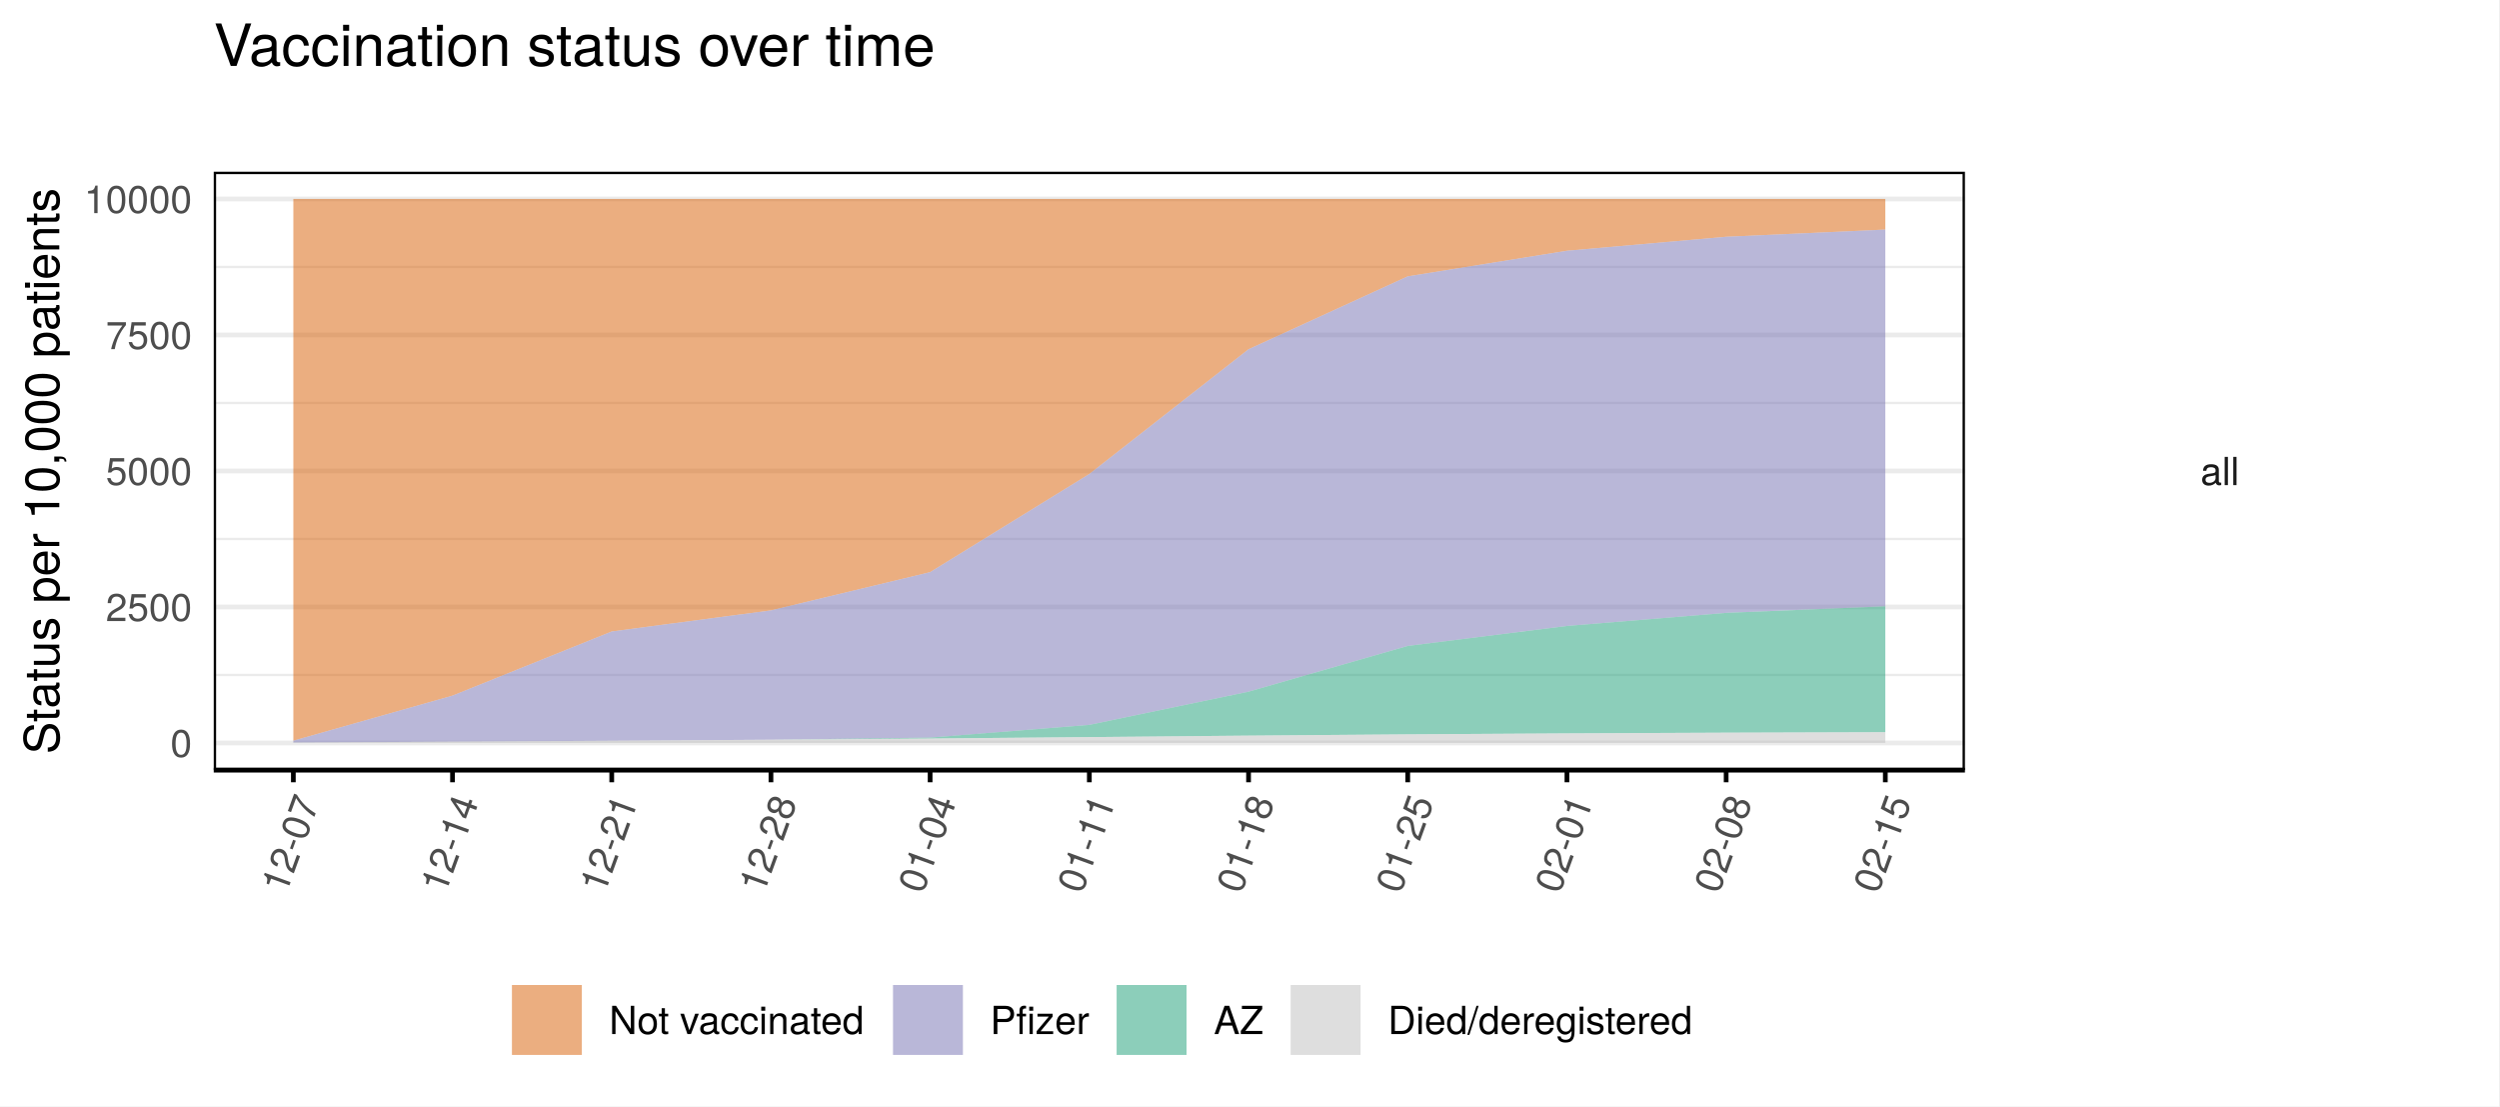
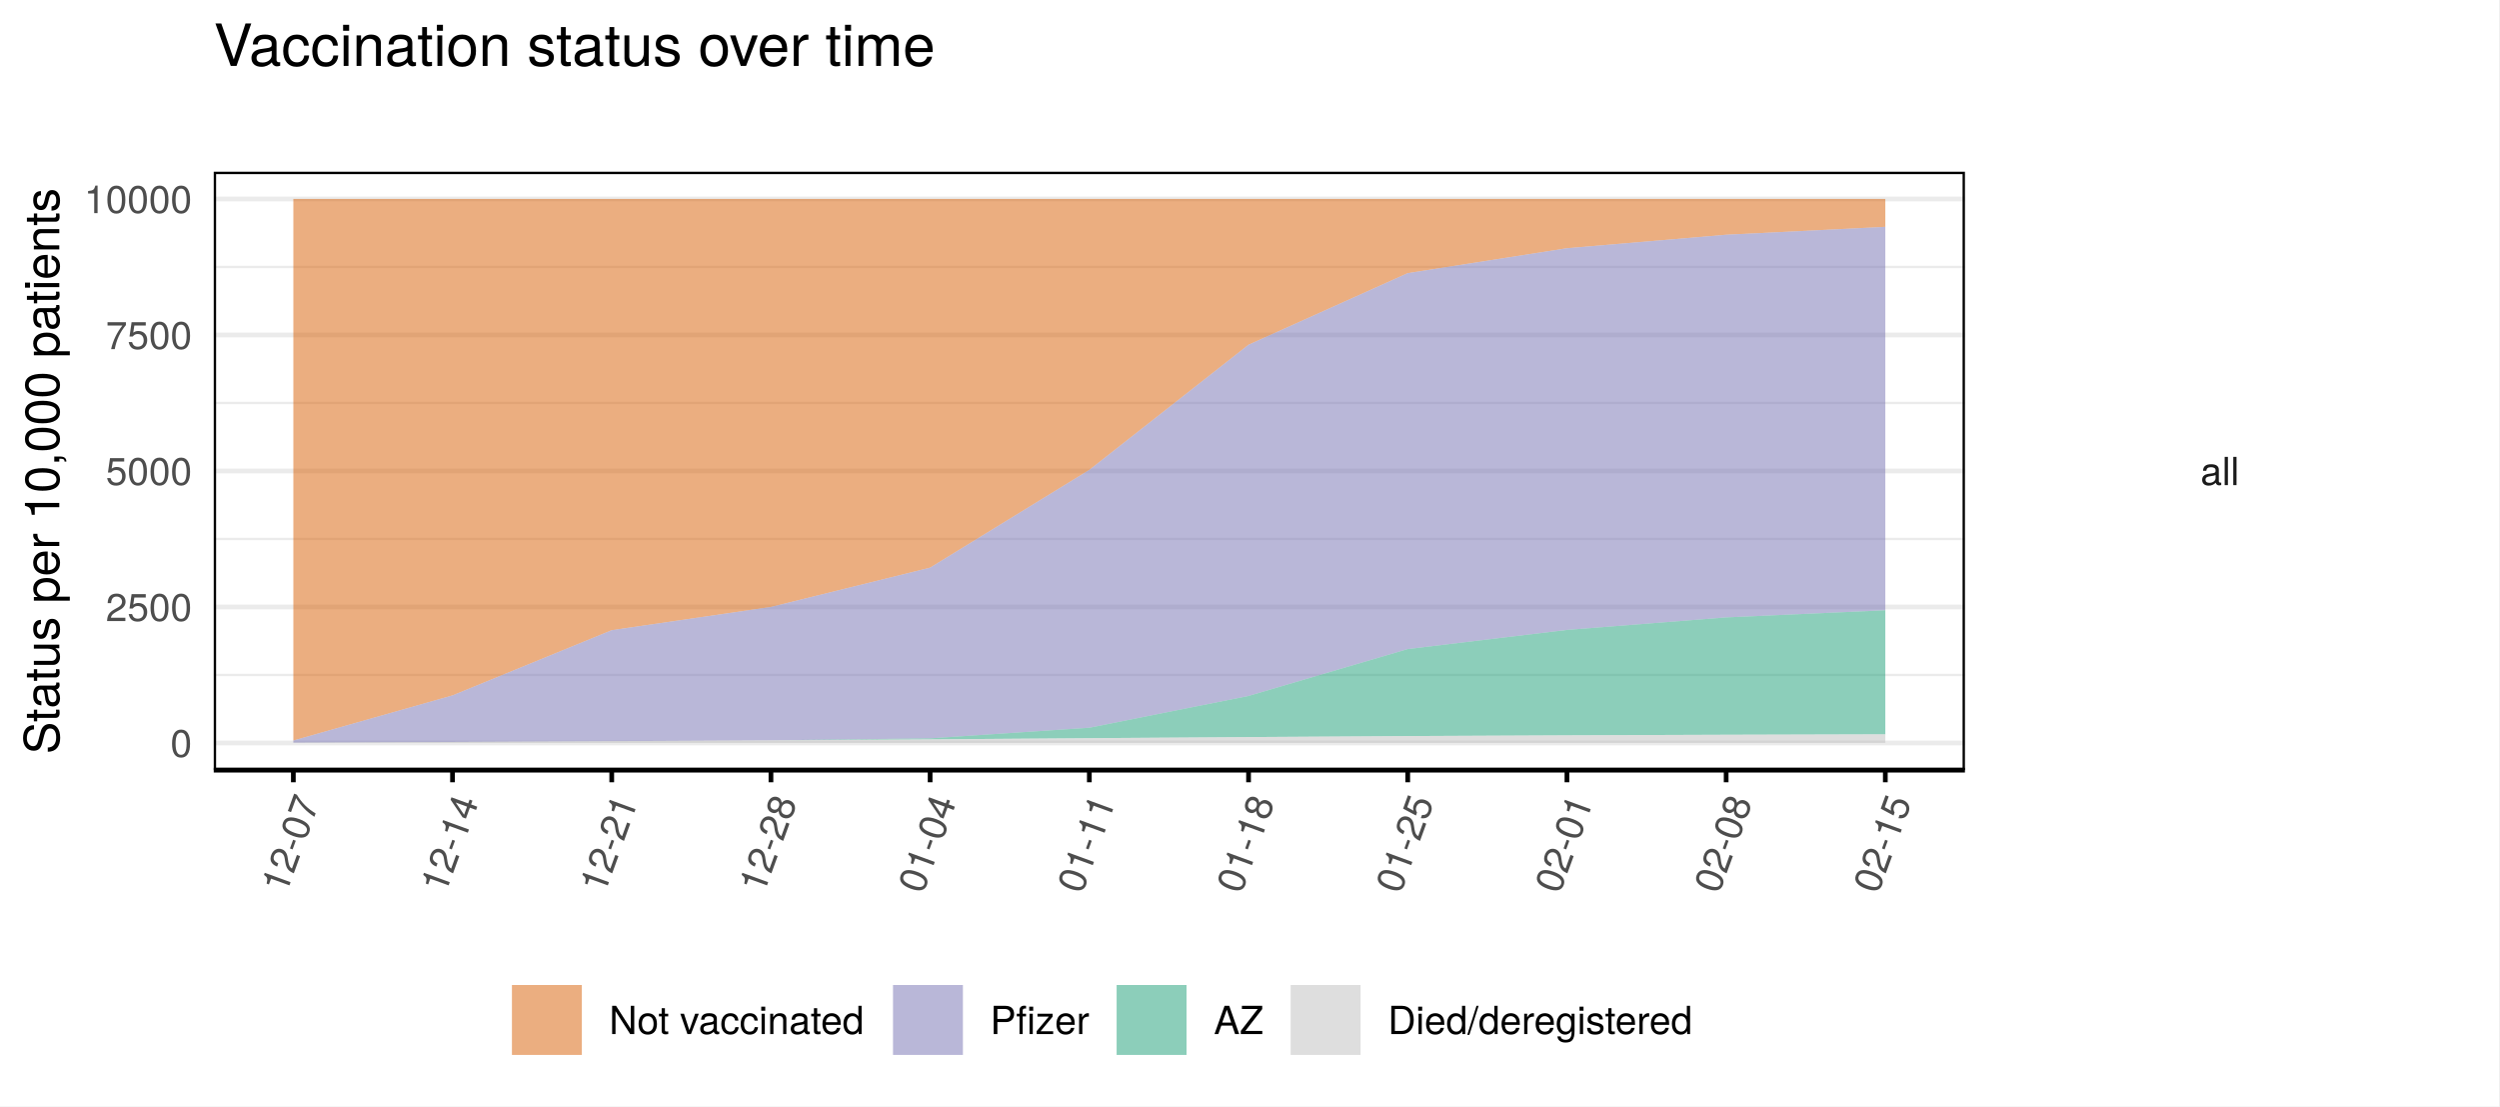
<svg xmlns="http://www.w3.org/2000/svg" viewBox="0 0 566.93 250.90">
  <defs>
    <style type="text/css">
    line, polyline, polygon, path, rect, circle {
      fill: none;
      stroke: #000000;
      stroke-linecap: round;
      stroke-linejoin: round;
      stroke-miterlimit: 10.00;
    }
  </style>
  </defs>
  <rect width="100%" height="100%" style="stroke: none; fill: #FFFFFF;" />
  <defs>
    <clipPath id="cpNDguNDl8NDQ1Ljc3fDE3NC42NXwzOC45NQ==">
      <rect x="48.49" y="38.95" width="397.28" height="135.70" />
    </clipPath>
  </defs>
  <polyline points="48.49,153.06 445.77,153.06 " style="stroke-width: 0.53; stroke: #EBEBEB; stroke-linecap: butt;" clip-path="url(#cpNDguNDl8NDQ1Ljc3fDE3NC42NXwzOC45NQ==)" />
  <polyline points="48.49,122.22 445.77,122.22 " style="stroke-width: 0.53; stroke: #EBEBEB; stroke-linecap: butt;" clip-path="url(#cpNDguNDl8NDQ1Ljc3fDE3NC42NXwzOC45NQ==)" />
  <polyline points="48.49,91.38 445.77,91.38 " style="stroke-width: 0.53; stroke: #EBEBEB; stroke-linecap: butt;" clip-path="url(#cpNDguNDl8NDQ1Ljc3fDE3NC42NXwzOC45NQ==)" />
  <polyline points="48.49,60.54 445.77,60.54 " style="stroke-width: 0.53; stroke: #EBEBEB; stroke-linecap: butt;" clip-path="url(#cpNDguNDl8NDQ1Ljc3fDE3NC42NXwzOC45NQ==)" />
  <polyline points="48.49,168.48 445.77,168.48 " style="stroke-width: 1.07; stroke: #EBEBEB; stroke-linecap: butt;" clip-path="url(#cpNDguNDl8NDQ1Ljc3fDE3NC42NXwzOC45NQ==)" />
  <polyline points="48.49,137.64 445.77,137.64 " style="stroke-width: 1.07; stroke: #EBEBEB; stroke-linecap: butt;" clip-path="url(#cpNDguNDl8NDQ1Ljc3fDE3NC42NXwzOC45NQ==)" />
  <polyline points="48.49,106.80 445.77,106.80 " style="stroke-width: 1.07; stroke: #EBEBEB; stroke-linecap: butt;" clip-path="url(#cpNDguNDl8NDQ1Ljc3fDE3NC42NXwzOC45NQ==)" />
  <polyline points="48.49,75.96 445.77,75.96 " style="stroke-width: 1.07; stroke: #EBEBEB; stroke-linecap: butt;" clip-path="url(#cpNDguNDl8NDQ1Ljc3fDE3NC42NXwzOC45NQ==)" />
  <polyline points="48.49,45.12 445.77,45.12 " style="stroke-width: 1.07; stroke: #EBEBEB; stroke-linecap: butt;" clip-path="url(#cpNDguNDl8NDQ1Ljc3fDE3NC42NXwzOC45NQ==)" />
-   <polygon points="66.55,45.12 102.66,45.12 138.78,45.12 174.90,45.12 211.01,45.12 247.13,45.12 283.25,45.12 319.36,45.12 355.48,45.12 391.60,45.12 427.71,45.12 427.71,52.06 391.60,53.69 355.48,56.86 319.36,62.67 283.25,79.20 247.13,107.49 211.01,129.75 174.90,138.42 138.78,143.20 102.66,157.75 66.55,167.97 " style="stroke-width: 0.00; stroke: none; fill: #D95F02; fill-opacity: 0.50;" clip-path="url(#cpNDguNDl8NDQ1Ljc3fDE3NC42NXwzOC45NQ==)" />
+   <polygon points="66.55,45.12 102.66,45.12 138.78,45.12 174.90,45.12 211.01,45.12 247.13,45.12 283.25,45.12 319.36,45.12 355.48,45.12 391.60,45.12 427.71,45.12 427.71,51.44 391.60,53.23 355.48,56.29 319.36,61.94 283.25,78.18 247.13,106.56 211.01,128.73 174.90,137.64 138.78,142.91 102.66,157.70 66.55,167.93 " style="stroke-width: 0.00; stroke: none; fill: #D95F02; fill-opacity: 0.50;" clip-path="url(#cpNDguNDl8NDQ1Ljc3fDE3NC42NXwzOC45NQ==)" />
  <polyline points="66.55,45.12 102.66,45.12 138.78,45.12 174.90,45.12 211.01,45.12 247.13,45.12 283.25,45.12 319.36,45.12 355.48,45.12 391.60,45.12 427.71,45.12 " style="stroke-width: 1.07; stroke: none;" clip-path="url(#cpNDguNDl8NDQ1Ljc3fDE3NC42NXwzOC45NQ==)" />
-   <polygon points="66.55,167.97 102.66,157.75 138.78,143.20 174.90,138.42 211.01,129.75 247.13,107.49 283.25,79.20 319.36,62.67 355.48,56.86 391.60,53.69 427.71,52.06 427.71,137.49 391.60,138.98 355.48,141.95 319.36,146.48 283.25,156.85 247.13,164.38 211.01,167.27 174.90,167.75 138.78,167.98 102.66,168.19 66.55,168.39 " style="stroke-width: 0.00; stroke: none; fill: #7570B3; fill-opacity: 0.50;" clip-path="url(#cpNDguNDl8NDQ1Ljc3fDE3NC42NXwzOC45NQ==)" />
-   <polyline points="66.55,167.97 102.66,157.75 138.78,143.20 174.90,138.42 211.01,129.75 247.13,107.49 283.25,79.20 319.36,62.67 355.48,56.86 391.60,53.69 427.71,52.06 " style="stroke-width: 1.07; stroke: none;" clip-path="url(#cpNDguNDl8NDQ1Ljc3fDE3NC42NXwzOC45NQ==)" />
-   <polygon points="66.55,168.39 102.66,168.19 138.78,167.98 174.90,167.75 211.01,167.27 247.13,164.38 283.25,156.85 319.36,146.48 355.48,141.95 391.60,138.98 427.71,137.49 427.71,166.04 391.60,166.15 355.48,166.31 319.36,166.53 283.25,166.82 247.13,167.15 211.01,167.48 174.90,167.75 138.78,167.98 102.66,168.19 66.55,168.39 " style="stroke-width: 0.00; stroke: none; fill: #1B9E77; fill-opacity: 0.50;" clip-path="url(#cpNDguNDl8NDQ1Ljc3fDE3NC42NXwzOC45NQ==)" />
-   <polyline points="66.55,168.39 102.66,168.19 138.78,167.98 174.90,167.75 211.01,167.27 247.13,164.38 283.25,156.85 319.36,146.48 355.48,141.95 391.60,138.98 427.71,137.49 " style="stroke-width: 1.07; stroke: none;" clip-path="url(#cpNDguNDl8NDQ1Ljc3fDE3NC42NXwzOC45NQ==)" />
-   <polygon points="66.55,168.39 102.66,168.19 138.78,167.98 174.90,167.75 211.01,167.48 247.13,167.15 283.25,166.82 319.36,166.53 355.48,166.31 391.60,166.15 427.71,166.04 427.71,168.48 391.60,168.48 355.48,168.48 319.36,168.48 283.25,168.48 247.13,168.48 211.01,168.48 174.90,168.48 138.78,168.48 102.66,168.48 66.55,168.48 " style="stroke-width: 0.00; stroke: none; fill: #BEBEBE; fill-opacity: 0.50;" clip-path="url(#cpNDguNDl8NDQ1Ljc3fDE3NC42NXwzOC45NQ==)" />
-   <polyline points="66.55,168.39 102.66,168.19 138.78,167.98 174.90,167.75 211.01,167.48 247.13,167.15 283.25,166.82 319.36,166.53 355.48,166.31 391.60,166.15 427.71,166.04 " style="stroke-width: 1.07; stroke: none;" clip-path="url(#cpNDguNDl8NDQ1Ljc3fDE3NC42NXwzOC45NQ==)" />
+   <polygon points="66.55,167.93 102.66,157.70 138.78,142.91 174.90,137.64 211.01,128.73 247.13,106.56 283.25,78.18 319.36,61.94 355.48,56.29 391.60,53.23 427.71,51.44 427.71,138.39 391.60,140.01 355.48,142.85 319.36,147.19 283.25,157.82 247.13,165.03 211.01,167.44 174.90,167.89 138.78,168.08 102.66,168.26 66.55,168.42 " style="stroke-width: 0.00; stroke: none; fill: #7570B3; fill-opacity: 0.50;" clip-path="url(#cpNDguNDl8NDQ1Ljc3fDE3NC42NXwzOC45NQ==)" />
+   <polyline points="66.55,167.93 102.66,157.70 138.78,142.91 174.90,137.64 211.01,128.73 247.13,106.56 283.25,78.18 319.36,61.94 355.48,56.29 391.60,53.23 427.71,51.44 " style="stroke-width: 1.07; stroke: none;" clip-path="url(#cpNDguNDl8NDQ1Ljc3fDE3NC42NXwzOC45NQ==)" />
+   <polygon points="66.55,168.42 102.66,168.26 138.78,168.08 174.90,167.89 211.01,167.44 247.13,165.03 283.25,157.82 319.36,147.19 355.48,142.85 391.60,140.01 427.71,138.39 427.71,166.52 391.60,166.62 355.48,166.75 319.36,166.92 283.25,167.15 247.13,167.40 211.01,167.67 174.90,167.89 138.78,168.08 102.66,168.26 66.55,168.42 " style="stroke-width: 0.00; stroke: none; fill: #1B9E77; fill-opacity: 0.50;" clip-path="url(#cpNDguNDl8NDQ1Ljc3fDE3NC42NXwzOC45NQ==)" />
+   <polyline points="66.55,168.42 102.66,168.26 138.78,168.08 174.90,167.89 211.01,167.44 247.13,165.03 283.25,157.82 319.36,147.19 355.48,142.85 391.60,140.01 427.71,138.39 " style="stroke-width: 1.07; stroke: none;" clip-path="url(#cpNDguNDl8NDQ1Ljc3fDE3NC42NXwzOC45NQ==)" />
+   <polygon points="66.55,168.42 102.66,168.26 138.78,168.08 174.90,167.89 211.01,167.67 247.13,167.40 283.25,167.15 319.36,166.92 355.48,166.75 391.60,166.62 427.71,166.52 427.71,168.48 391.60,168.48 355.48,168.48 319.36,168.48 283.25,168.48 247.13,168.48 211.01,168.48 174.90,168.48 138.78,168.48 102.66,168.48 66.55,168.48 " style="stroke-width: 0.00; stroke: none; fill: #BEBEBE; fill-opacity: 0.50;" clip-path="url(#cpNDguNDl8NDQ1Ljc3fDE3NC42NXwzOC45NQ==)" />
+   <polyline points="66.55,168.42 102.66,168.26 138.78,168.08 174.90,167.89 211.01,167.67 247.13,167.40 283.25,167.15 319.36,166.92 355.48,166.75 391.60,166.62 427.71,166.52 " style="stroke-width: 1.07; stroke: none;" clip-path="url(#cpNDguNDl8NDQ1Ljc3fDE3NC42NXwzOC45NQ==)" />
  <rect x="48.49" y="38.95" width="397.28" height="135.70" style="stroke-width: 1.07;" clip-path="url(#cpNDguNDl8NDQ1Ljc3fDE3NC42NXwzOC45NQ==)" />
  <defs>
    <clipPath id="cpMC4wMHw1NjYuOTN8MjUwLjkwfDAuMDA=">
      <rect x="0.00" y="0.00" width="566.93" height="250.90" />
    </clipPath>
  </defs>
  <defs>
    <clipPath id="cpNDQ1Ljc3fDU2MS40NXwxNzQuNjV8MzguOTU=">
      <rect x="445.77" y="38.95" width="115.68" height="135.70" />
    </clipPath>
  </defs>
  <defs>
    <clipPath id="cpNDk0LjgzfDUxMi4zOXwxNzQuNjV8MzguOTU=">
      <rect x="494.83" y="38.95" width="17.57" height="135.70" />
    </clipPath>
  </defs>
  <g clip-path="url(#cpNDk0LjgzfDUxMi4zOXwxNzQuNjV8MzguOTU=)">
    <text x="499.21" y="110.01" style="font-size: 8.80px; fill: #1A1A1A; font-family: TeX Gyre Heros;" textLength="8.80px" lengthAdjust="spacingAndGlyphs">all</text>
  </g>
  <defs>
    <clipPath id="cpNDQ1Ljc3fDU2MS40NXwxNzQuNjV8MzguOTU=">
      <rect x="445.77" y="38.95" width="115.68" height="135.70" />
    </clipPath>
  </defs>
  <defs>
    <clipPath id="cpMC4wMHw1NjYuOTN8MjUwLjkwfDAuMDA=">
      <rect x="0.00" y="0.00" width="566.93" height="250.90" />
    </clipPath>
  </defs>
  <polyline points="48.49,174.65 445.77,174.65 " style="stroke-width: 1.07; stroke-linecap: butt;" clip-path="url(#cpMC4wMHw1NjYuOTN8MjUwLjkwfDAuMDA=)" />
  <polyline points="66.55,177.39 66.55,174.65 " style="stroke-width: 1.07; stroke-linecap: butt;" clip-path="url(#cpMC4wMHw1NjYuOTN8MjUwLjkwfDAuMDA=)" />
  <polyline points="102.66,177.39 102.66,174.65 " style="stroke-width: 1.07; stroke-linecap: butt;" clip-path="url(#cpMC4wMHw1NjYuOTN8MjUwLjkwfDAuMDA=)" />
  <polyline points="138.78,177.39 138.78,174.65 " style="stroke-width: 1.07; stroke-linecap: butt;" clip-path="url(#cpMC4wMHw1NjYuOTN8MjUwLjkwfDAuMDA=)" />
  <polyline points="174.90,177.39 174.90,174.65 " style="stroke-width: 1.07; stroke-linecap: butt;" clip-path="url(#cpMC4wMHw1NjYuOTN8MjUwLjkwfDAuMDA=)" />
  <polyline points="211.01,177.39 211.01,174.65 " style="stroke-width: 1.07; stroke-linecap: butt;" clip-path="url(#cpMC4wMHw1NjYuOTN8MjUwLjkwfDAuMDA=)" />
  <polyline points="247.13,177.39 247.13,174.65 " style="stroke-width: 1.07; stroke-linecap: butt;" clip-path="url(#cpMC4wMHw1NjYuOTN8MjUwLjkwfDAuMDA=)" />
  <polyline points="283.25,177.39 283.25,174.65 " style="stroke-width: 1.07; stroke-linecap: butt;" clip-path="url(#cpMC4wMHw1NjYuOTN8MjUwLjkwfDAuMDA=)" />
  <polyline points="319.36,177.39 319.36,174.65 " style="stroke-width: 1.07; stroke-linecap: butt;" clip-path="url(#cpMC4wMHw1NjYuOTN8MjUwLjkwfDAuMDA=)" />
  <polyline points="355.48,177.39 355.48,174.65 " style="stroke-width: 1.07; stroke-linecap: butt;" clip-path="url(#cpMC4wMHw1NjYuOTN8MjUwLjkwfDAuMDA=)" />
  <polyline points="391.60,177.39 391.60,174.65 " style="stroke-width: 1.07; stroke-linecap: butt;" clip-path="url(#cpMC4wMHw1NjYuOTN8MjUwLjkwfDAuMDA=)" />
  <polyline points="427.71,177.39 427.71,174.65 " style="stroke-width: 1.07; stroke-linecap: butt;" clip-path="url(#cpMC4wMHw1NjYuOTN8MjUwLjkwfDAuMDA=)" />
  <g clip-path="url(#cpMC4wMHw1NjYuOTN8MjUwLjkwfDAuMDA=)">
    <text transform="translate(64.88,202.92) rotate(-70)" style="font-size: 8.80px; fill: #4D4D4D; font-family: TeX Gyre Heros;" textLength="22.50px" lengthAdjust="spacingAndGlyphs">12-07</text>
  </g>
  <g clip-path="url(#cpMC4wMHw1NjYuOTN8MjUwLjkwfDAuMDA=)">
    <text transform="translate(101.00,202.92) rotate(-70)" style="font-size: 8.80px; fill: #4D4D4D; font-family: TeX Gyre Heros;" textLength="22.50px" lengthAdjust="spacingAndGlyphs">12-14</text>
  </g>
  <g clip-path="url(#cpMC4wMHw1NjYuOTN8MjUwLjkwfDAuMDA=)">
    <text transform="translate(137.11,202.92) rotate(-70)" style="font-size: 8.80px; fill: #4D4D4D; font-family: TeX Gyre Heros;" textLength="22.50px" lengthAdjust="spacingAndGlyphs">12-21</text>
  </g>
  <g clip-path="url(#cpMC4wMHw1NjYuOTN8MjUwLjkwfDAuMDA=)">
    <text transform="translate(173.23,202.92) rotate(-70)" style="font-size: 8.80px; fill: #4D4D4D; font-family: TeX Gyre Heros;" textLength="22.50px" lengthAdjust="spacingAndGlyphs">12-28</text>
  </g>
  <g clip-path="url(#cpMC4wMHw1NjYuOTN8MjUwLjkwfDAuMDA=)">
    <text transform="translate(209.35,202.92) rotate(-70)" style="font-size: 8.80px; fill: #4D4D4D; font-family: TeX Gyre Heros;" textLength="22.50px" lengthAdjust="spacingAndGlyphs">01-04</text>
  </g>
  <g clip-path="url(#cpMC4wMHw1NjYuOTN8MjUwLjkwfDAuMDA=)">
    <text transform="translate(245.46,202.92) rotate(-70)" style="font-size: 8.80px; fill: #4D4D4D; font-family: TeX Gyre Heros;" textLength="22.50px" lengthAdjust="spacingAndGlyphs">01-11</text>
  </g>
  <g clip-path="url(#cpMC4wMHw1NjYuOTN8MjUwLjkwfDAuMDA=)">
    <text transform="translate(281.58,202.92) rotate(-70)" style="font-size: 8.80px; fill: #4D4D4D; font-family: TeX Gyre Heros;" textLength="22.50px" lengthAdjust="spacingAndGlyphs">01-18</text>
  </g>
  <g clip-path="url(#cpMC4wMHw1NjYuOTN8MjUwLjkwfDAuMDA=)">
    <text transform="translate(317.70,202.92) rotate(-70)" style="font-size: 8.80px; fill: #4D4D4D; font-family: TeX Gyre Heros;" textLength="22.50px" lengthAdjust="spacingAndGlyphs">01-25</text>
  </g>
  <g clip-path="url(#cpMC4wMHw1NjYuOTN8MjUwLjkwfDAuMDA=)">
    <text transform="translate(353.81,202.92) rotate(-70)" style="font-size: 8.80px; fill: #4D4D4D; font-family: TeX Gyre Heros;" textLength="22.50px" lengthAdjust="spacingAndGlyphs">02-01</text>
  </g>
  <g clip-path="url(#cpMC4wMHw1NjYuOTN8MjUwLjkwfDAuMDA=)">
    <text transform="translate(389.93,202.92) rotate(-70)" style="font-size: 8.80px; fill: #4D4D4D; font-family: TeX Gyre Heros;" textLength="22.50px" lengthAdjust="spacingAndGlyphs">02-08</text>
  </g>
  <g clip-path="url(#cpMC4wMHw1NjYuOTN8MjUwLjkwfDAuMDA=)">
    <text transform="translate(426.05,202.92) rotate(-70)" style="font-size: 8.80px; fill: #4D4D4D; font-family: TeX Gyre Heros;" textLength="22.50px" lengthAdjust="spacingAndGlyphs">02-15</text>
  </g>
  <g clip-path="url(#cpMC4wMHw1NjYuOTN8MjUwLjkwfDAuMDA=)">
    <text x="38.66" y="171.69" style="font-size: 8.80px; fill: #4D4D4D; font-family: TeX Gyre Heros;" textLength="4.89px" lengthAdjust="spacingAndGlyphs">0</text>
  </g>
  <g clip-path="url(#cpMC4wMHw1NjYuOTN8MjUwLjkwfDAuMDA=)">
    <text x="23.99" y="140.85" style="font-size: 8.80px; fill: #4D4D4D; font-family: TeX Gyre Heros;" textLength="19.57px" lengthAdjust="spacingAndGlyphs">2500</text>
  </g>
  <g clip-path="url(#cpMC4wMHw1NjYuOTN8MjUwLjkwfDAuMDA=)">
    <text x="23.99" y="110.01" style="font-size: 8.80px; fill: #4D4D4D; font-family: TeX Gyre Heros;" textLength="19.57px" lengthAdjust="spacingAndGlyphs">5000</text>
  </g>
  <g clip-path="url(#cpMC4wMHw1NjYuOTN8MjUwLjkwfDAuMDA=)">
    <text x="23.99" y="79.17" style="font-size: 8.80px; fill: #4D4D4D; font-family: TeX Gyre Heros;" textLength="19.57px" lengthAdjust="spacingAndGlyphs">7500</text>
  </g>
  <g clip-path="url(#cpMC4wMHw1NjYuOTN8MjUwLjkwfDAuMDA=)">
    <text x="19.09" y="48.33" style="font-size: 8.80px; fill: #4D4D4D; font-family: TeX Gyre Heros;" textLength="24.46px" lengthAdjust="spacingAndGlyphs">10000</text>
  </g>
  <g clip-path="url(#cpMC4wMHw1NjYuOTN8MjUwLjkwfDAuMDA=)">
    <text transform="translate(13.45,171.01) rotate(-90)" style="font-size: 11.00px; font-family: TeX Gyre Heros;" textLength="128.41px" lengthAdjust="spacingAndGlyphs">Status per 10,000 patients</text>
  </g>
  <rect x="116.14" y="223.37" width="15.86" height="15.86" style="stroke-width: 1.07; stroke: none; stroke-linecap: square; stroke-linejoin: miter; fill: #D95F02; fill-opacity: 0.50;" clip-path="url(#cpMC4wMHw1NjYuOTN8MjUwLjkwfDAuMDA=)" />
  <rect x="202.59" y="223.37" width="15.86" height="15.86" style="stroke-width: 1.07; stroke: none; stroke-linecap: square; stroke-linejoin: miter; fill: #7570B3; fill-opacity: 0.50;" clip-path="url(#cpMC4wMHw1NjYuOTN8MjUwLjkwfDAuMDA=)" />
  <rect x="253.32" y="223.37" width="15.86" height="15.86" style="stroke-width: 1.07; stroke: none; stroke-linecap: square; stroke-linejoin: miter; fill: #1B9E77; fill-opacity: 0.50;" clip-path="url(#cpMC4wMHw1NjYuOTN8MjUwLjkwfDAuMDA=)" />
  <rect x="292.80" y="223.37" width="15.86" height="15.86" style="stroke-width: 1.07; stroke: none; stroke-linecap: square; stroke-linejoin: miter; fill: #BEBEBE; fill-opacity: 0.50;" clip-path="url(#cpMC4wMHw1NjYuOTN8MjUwLjkwfDAuMDA=)" />
  <g clip-path="url(#cpMC4wMHw1NjYuOTN8MjUwLjkwfDAuMDA=)">
    <text x="138.20" y="234.50" style="font-size: 8.80px; font-family: TeX Gyre Heros;" textLength="58.20px" lengthAdjust="spacingAndGlyphs">Not vaccinated</text>
  </g>
  <g clip-path="url(#cpMC4wMHw1NjYuOTN8MjUwLjkwfDAuMDA=)">
    <text x="224.64" y="234.50" style="font-size: 8.80px; font-family: TeX Gyre Heros;" textLength="22.49px" lengthAdjust="spacingAndGlyphs">Pfizer</text>
  </g>
  <g clip-path="url(#cpMC4wMHw1NjYuOTN8MjUwLjkwfDAuMDA=)">
    <text x="275.37" y="234.50" style="font-size: 8.80px; font-family: TeX Gyre Heros;" textLength="11.25px" lengthAdjust="spacingAndGlyphs">AZ</text>
  </g>
  <g clip-path="url(#cpMC4wMHw1NjYuOTN8MjUwLjkwfDAuMDA=)">
    <text x="314.85" y="234.50" style="font-size: 8.80px; font-family: TeX Gyre Heros;" textLength="69.45px" lengthAdjust="spacingAndGlyphs">Died/deregistered</text>
  </g>
  <g clip-path="url(#cpMC4wMHw1NjYuOTN8MjUwLjkwfDAuMDA=)">
    <text x="48.49" y="14.95" style="font-size: 13.20px; font-family: TeX Gyre Heros;" textLength="165.07px" lengthAdjust="spacingAndGlyphs">Vaccination status over time</text>
  </g>
</svg>
